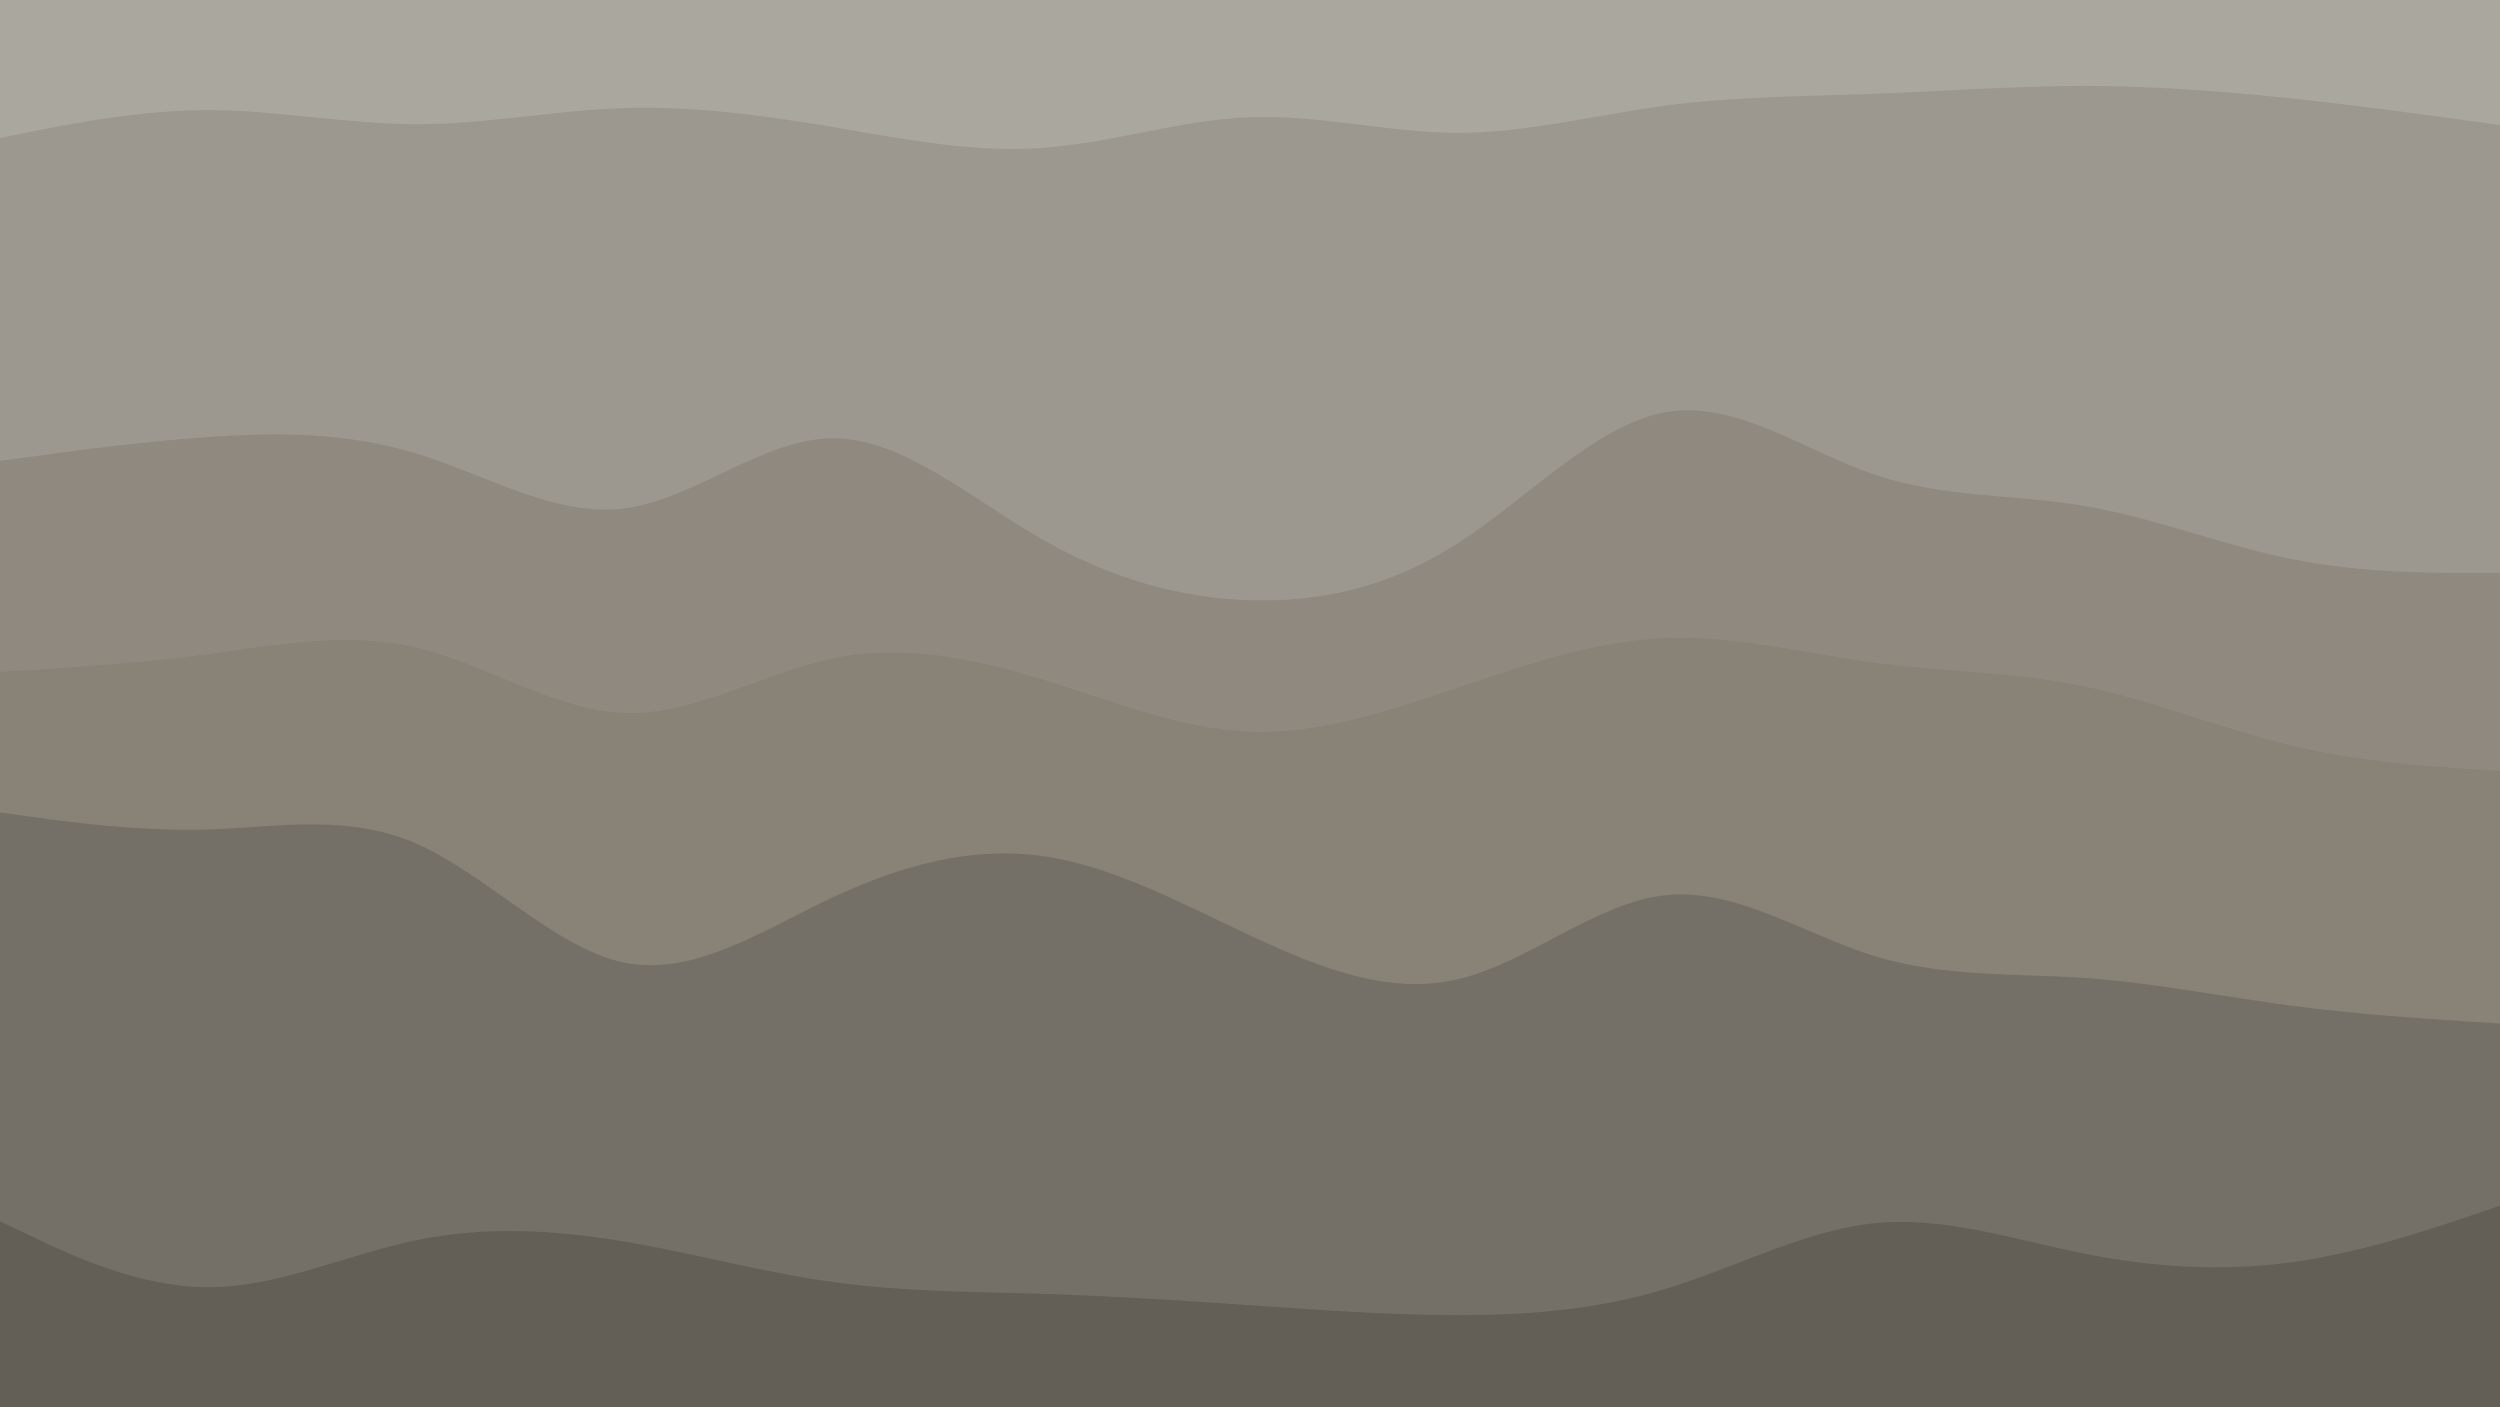
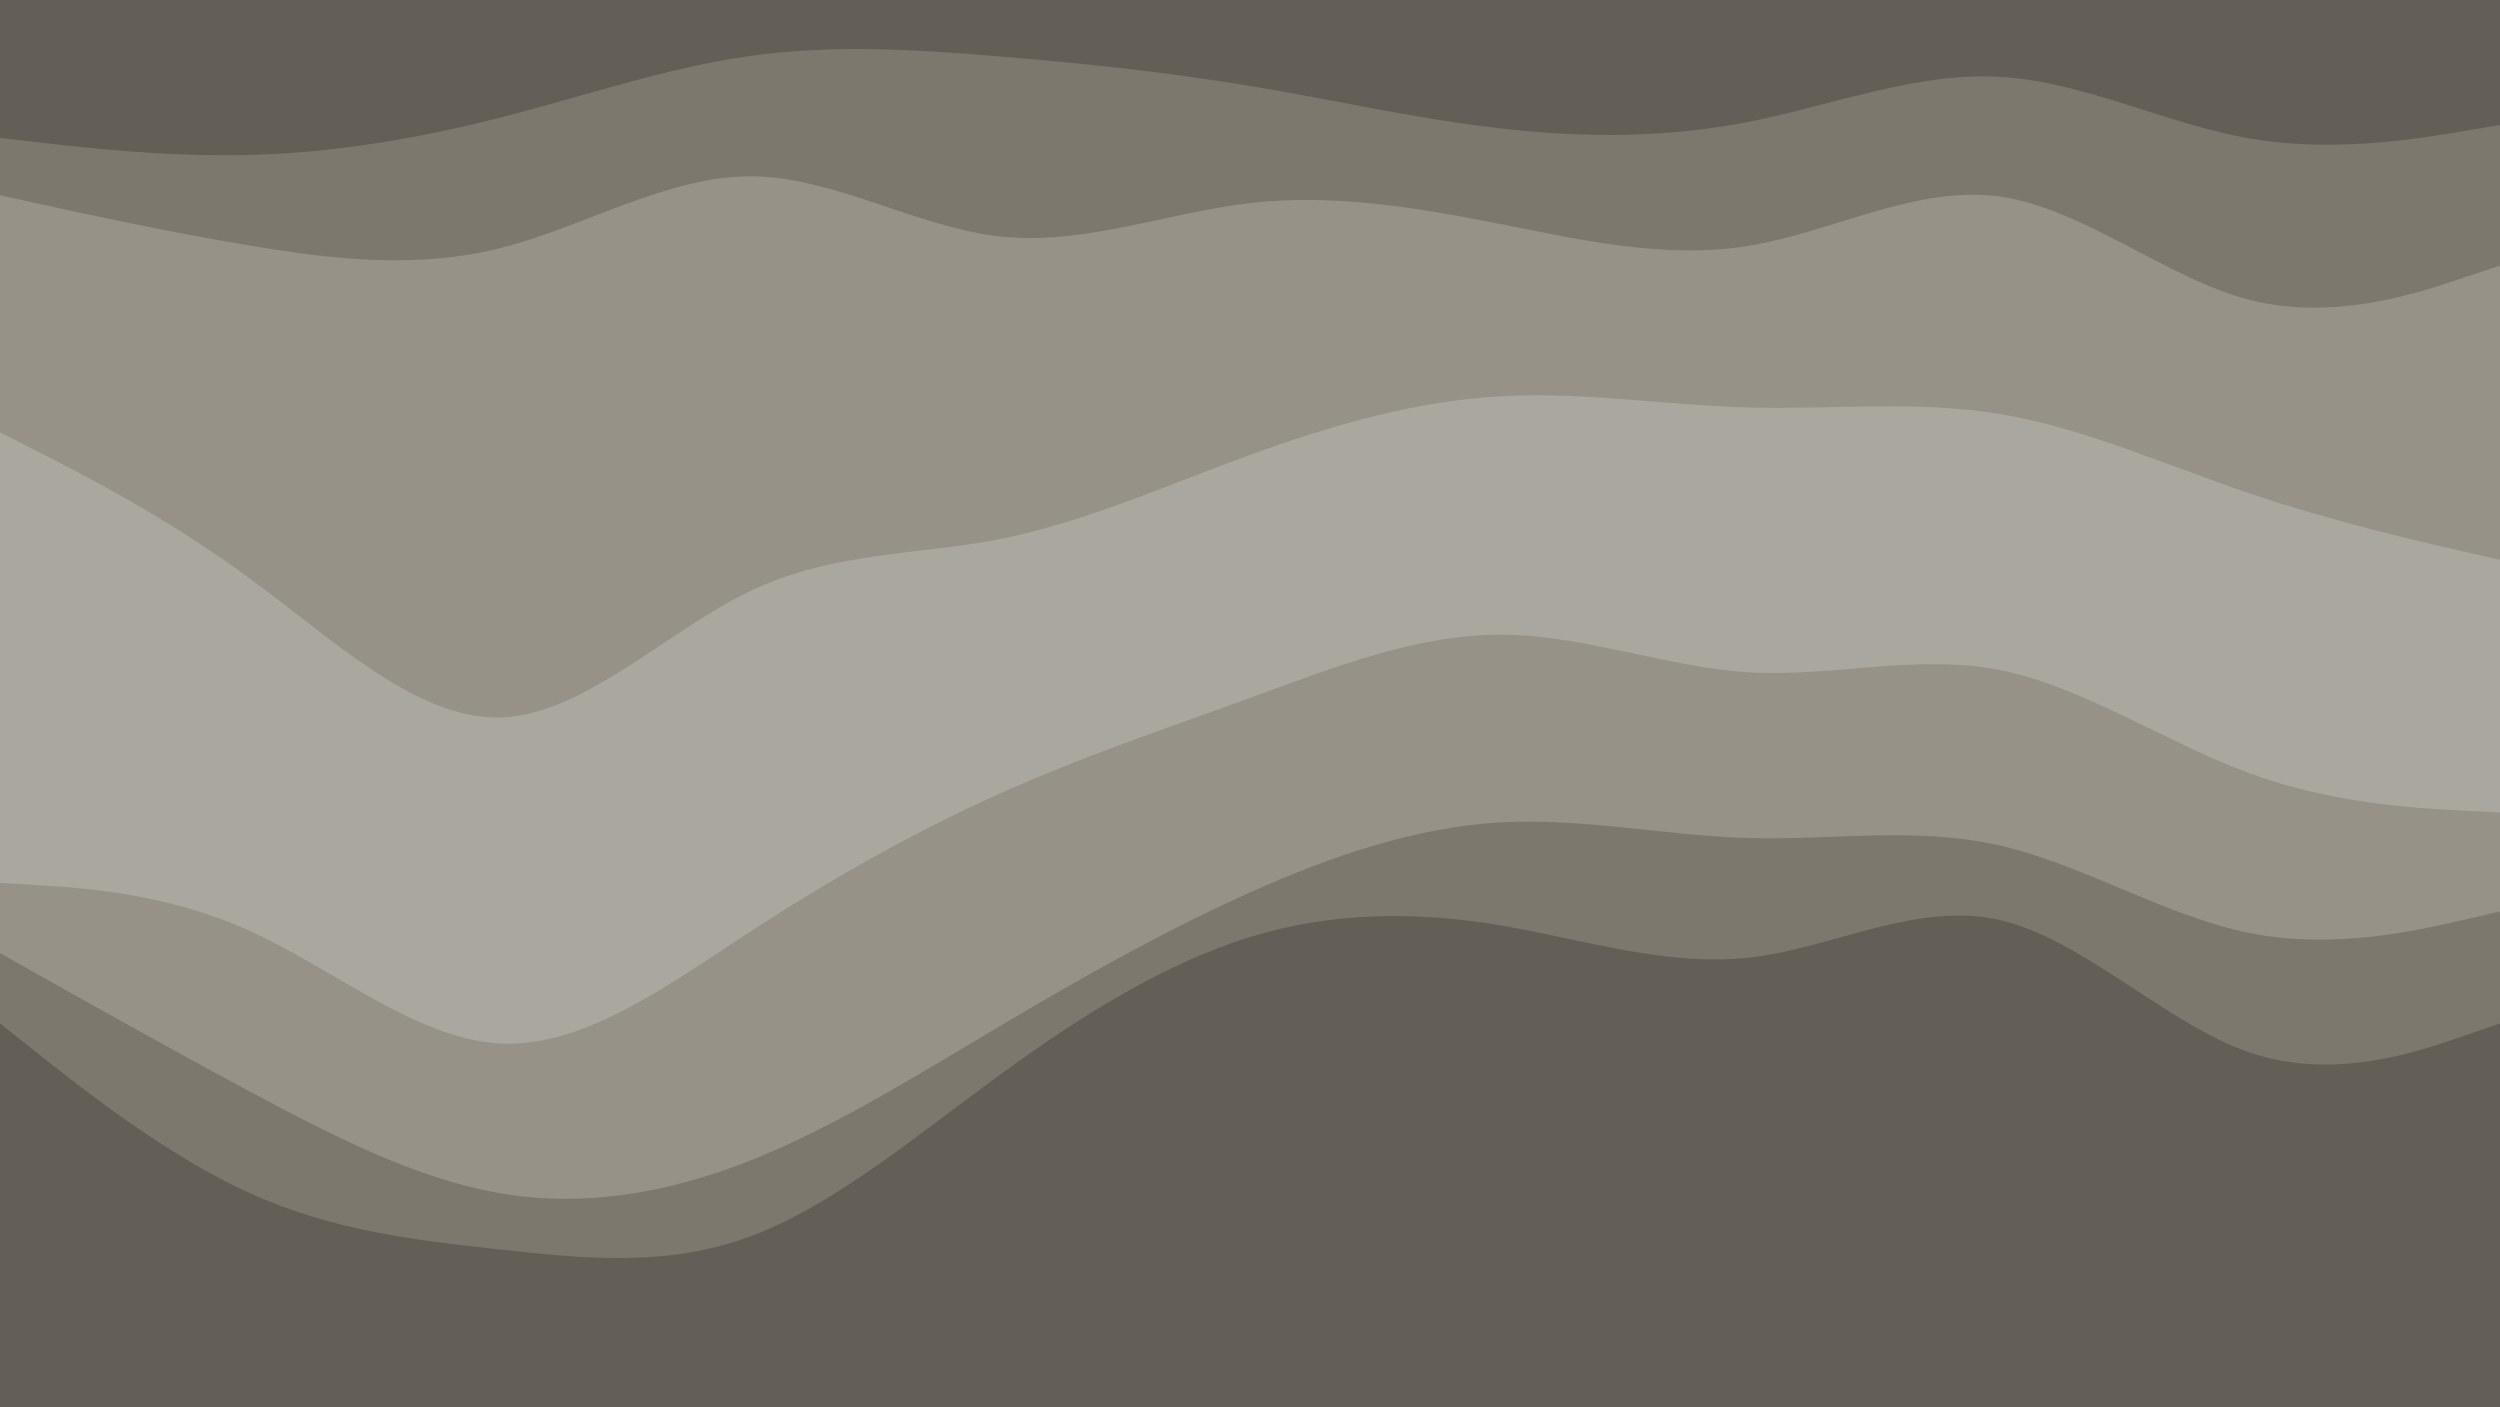
<svg xmlns="http://www.w3.org/2000/svg" id="visual" viewBox="0 0 960 540" width="960" height="540" version="1.1">
-   <path d="M0 55L13.3 52.3C26.7 49.7 53.3 44.3 80 44.3C106.7 44.3 133.3 49.7 160 49.7C186.7 49.7 213.3 44.3 240 43.5C266.7 42.7 293.3 46.3 320 50.8C346.7 55.3 373.3 60.7 400 58.8C426.7 57 453.3 48 480 47C506.7 46 533.3 53 560 53C586.7 53 613.3 46 640 42.5C666.7 39 693.3 39 720 38C746.7 37 773.3 35 800 35C826.7 35 853.3 37 880 39.8C906.7 42.7 933.3 46.3 946.7 48.2L960 50L960 0L946.7 0C933.3 0 906.7 0 880 0C853.3 0 826.7 0 800 0C773.3 0 746.7 0 720 0C693.3 0 666.7 0 640 0C613.3 0 586.7 0 560 0C533.3 0 506.7 0 480 0C453.3 0 426.7 0 400 0C373.3 0 346.7 0 320 0C293.3 0 266.7 0 240 0C213.3 0 186.7 0 160 0C133.3 0 106.7 0 80 0C53.3 0 26.7 0 13.3 0L0 0Z" fill="#AAA79F" />
-   <path d="M0 179L13.3 177.2C26.7 175.3 53.3 171.7 80 169.8C106.7 168 133.3 168 160 176.2C186.7 184.3 213.3 200.7 240 197.2C266.7 193.7 293.3 170.3 320 170.3C346.7 170.3 373.3 193.7 400 209C426.7 224.3 453.3 231.7 480 232.5C506.7 233.3 533.3 227.7 560 210.5C586.7 193.3 613.3 164.7 640 160.2C666.7 155.7 693.3 175.3 720 184.3C746.7 193.3 773.3 191.7 800 196.2C826.7 200.7 853.3 211.3 880 216.7C906.7 222 933.3 222 946.7 222L960 222L960 48L946.7 46.2C933.3 44.3 906.7 40.7 880 37.8C853.3 35 826.7 33 800 33C773.3 33 746.7 35 720 36C693.3 37 666.7 37 640 40.5C613.3 44 586.7 51 560 51C533.3 51 506.7 44 480 45C453.3 46 426.7 55 400 56.8C373.3 58.7 346.7 53.3 320 48.8C293.3 44.3 266.7 40.7 240 41.5C213.3 42.3 186.7 47.7 160 47.7C133.3 47.7 106.7 42.3 80 42.3C53.3 42.3 26.7 47.7 13.3 50.3L0 53Z" fill="#9C988F" />
-   <path d="M0 260L13.3 259.2C26.7 258.3 53.3 256.7 80 253.2C106.7 249.7 133.3 244.3 160 250.7C186.7 257 213.3 275 240 275.8C266.7 276.7 293.3 260.3 320 254.8C346.7 249.3 373.3 254.7 400 262.8C426.7 271 453.3 282 480 283C506.7 284 533.3 275 560 266C586.7 257 613.3 248 640 247C666.7 246 693.3 253 720 256.5C746.7 260 773.3 260 800 265.5C826.7 271 853.3 282 880 288.3C906.7 294.7 933.3 296.3 946.7 297.2L960 298L960 220L946.7 220C933.3 220 906.7 220 880 214.7C853.3 209.3 826.7 198.7 800 194.2C773.3 189.7 746.7 191.3 720 182.3C693.3 173.3 666.7 153.7 640 158.2C613.3 162.7 586.7 191.3 560 208.5C533.3 225.7 506.7 231.3 480 230.5C453.3 229.7 426.7 222.3 400 207C373.3 191.7 346.7 168.3 320 168.3C293.3 168.3 266.7 191.7 240 195.2C213.3 198.7 186.7 182.3 160 174.2C133.3 166 106.7 166 80 167.8C53.3 169.7 26.7 173.3 13.3 175.2L0 177Z" fill="#8F897F" />
-   <path d="M0 314L13.3 315.8C26.7 317.7 53.3 321.3 80 320.5C106.7 319.7 133.3 314.3 160 326C186.7 337.7 213.3 366.3 240 371.7C266.7 377 293.3 359 320 346.5C346.7 334 373.3 327 400 330.7C426.7 334.3 453.3 348.7 480 361.2C506.7 373.7 533.3 384.3 560 378C586.7 371.7 613.3 348.3 640 345.7C666.7 343 693.3 361 720 369.2C746.7 377.3 773.3 375.7 800 377.5C826.7 379.3 853.3 384.7 880 388.2C906.7 391.7 933.3 393.3 946.7 394.2L960 395L960 296L946.7 295.2C933.3 294.3 906.7 292.7 880 286.3C853.3 280 826.7 269 800 263.5C773.3 258 746.7 258 720 254.5C693.3 251 666.7 244 640 245C613.3 246 586.7 255 560 264C533.3 273 506.7 282 480 281C453.3 280 426.7 269 400 260.8C373.3 252.7 346.7 247.3 320 252.8C293.3 258.3 266.7 274.7 240 273.8C213.3 273 186.7 255 160 248.7C133.3 242.3 106.7 247.7 80 251.2C53.3 254.7 26.7 256.3 13.3 257.2L0 258Z" fill="#888277" />
-   <path d="M0 471L13.3 477.3C26.7 483.7 53.3 496.3 80 496.3C106.7 496.3 133.3 483.7 160 478.2C186.7 472.7 213.3 474.3 240 478.8C266.7 483.3 293.3 490.7 320 494.3C346.7 498 373.3 498 400 498.8C426.7 499.7 453.3 501.3 480 503.2C506.7 505 533.3 507 560 507C586.7 507 613.3 505 640 496.8C666.7 488.7 693.3 474.3 720 471.7C746.7 469 773.3 478 800 483.3C826.7 488.7 853.3 490.3 880 486.7C906.7 483 933.3 474 946.7 469.5L960 465L960 393L946.7 392.2C933.3 391.3 906.7 389.7 880 386.2C853.3 382.7 826.7 377.3 800 375.5C773.3 373.7 746.7 375.3 720 367.2C693.3 359 666.7 341 640 343.7C613.3 346.3 586.7 369.7 560 376C533.3 382.3 506.7 371.7 480 359.2C453.3 346.7 426.7 332.3 400 328.7C373.3 325 346.7 332 320 344.5C293.3 357 266.7 375 240 369.7C213.3 364.3 186.7 335.7 160 324C133.3 312.3 106.7 317.7 80 318.5C53.3 319.3 26.7 315.7 13.3 313.8L0 312Z" fill="#757067" />
-   <path d="M0 541L13.3 541C26.7 541 53.3 541 80 541C106.7 541 133.3 541 160 541C186.7 541 213.3 541 240 541C266.7 541 293.3 541 320 541C346.7 541 373.3 541 400 541C426.7 541 453.3 541 480 541C506.7 541 533.3 541 560 541C586.7 541 613.3 541 640 541C666.7 541 693.3 541 720 541C746.7 541 773.3 541 800 541C826.7 541 853.3 541 880 541C906.7 541 933.3 541 946.7 541L960 541L960 463L946.7 467.5C933.3 472 906.7 481 880 484.7C853.3 488.3 826.7 486.7 800 481.3C773.3 476 746.7 467 720 469.7C693.3 472.3 666.7 486.7 640 494.8C613.3 503 586.7 505 560 505C533.3 505 506.7 503 480 501.2C453.3 499.3 426.7 497.7 400 496.8C373.3 496 346.7 496 320 492.3C293.3 488.7 266.7 481.3 240 476.8C213.3 472.3 186.7 470.7 160 476.2C133.3 481.7 106.7 494.3 80 494.3C53.3 494.3 26.7 481.7 13.3 475.3L0 469Z" fill="#635F57" />
+   <path d="M0 55L16 56.8C32 58.7 64 62.3 96 61.5C128 60.7 160 55.3 192 47.2C224 39 256 28 288 23.5C320 19 352 21 384 23.7C416 26.3 448 29.7 480 35C512 40.3 544 47.7 576 51.3C608 55 640 55 672 48.7C704 42.3 736 29.7 768 31.5C800 33.3 832 49.7 864 55.2C896 60.7 928 55.3 944 52.7L960 50L960 0L944 0C928 0 896 0 864 0C832 0 800 0 768 0C736 0 704 0 672 0C640 0 608 0 576 0C544 0 512 0 480 0C448 0 416 0 384 0C352 0 320 0 288 0C256 0 224 0 192 0C160 0 128 0 96 0C64 0 32 0 16 0L0 0Z" fill="#635f57" />
+   <path d="M0 77L16 80.5C32 84 64 91 96 96.3C128 101.7 160 105.3 192 97.3C224 89.3 256 69.7 288 69.7C320 69.7 352 89.3 384 92.8C416 96.3 448 83.7 480 80C512 76.3 544 81.7 576 88C608 94.3 640 101.7 672 96.3C704 91 736 73 768 77.5C800 82 832 109 864 117.2C896 125.3 928 114.7 944 109.3L960 104L960 48L944 50.7C928 53.3 896 58.7 864 53.2C832 47.7 800 31.3 768 29.5C736 27.7 704 40.3 672 46.7C640 53 608 53 576 49.3C544 45.7 512 38.3 480 33C448 27.7 416 24.3 384 21.7C352 19 320 17 288 21.5C256 26 224 37 192 45.2C160 53.3 128 58.7 96 59.5C64 60.3 32 56.7 16 54.8L0 53Z" fill="#7d786e" />
+   <path d="M0 168L16 176.2C32 184.3 64 200.7 96 224.2C128 247.7 160 278.3 192 277.5C224 276.7 256 244.3 288 229C320 213.7 352 215.3 384 209C416 202.7 448 188.3 480 176.7C512 165 544 156 576 154.2C608 152.3 640 157.7 672 158.5C704 159.3 736 155.7 768 161C800 166.3 832 180.7 864 191.5C896 202.3 928 209.7 944 213.3L960 217L960 102L944 107.3C928 112.7 896 123.3 864 115.2C832 107 800 80 768 75.5C736 71 704 89 672 94.3C640 99.7 608 92.3 576 86C544 79.7 512 74.3 480 78C448 81.7 416 94.3 384 90.8C352 87.3 320 67.7 288 67.7C256 67.7 224 87.3 192 95.3C160 103.3 128 99.7 96 94.3C64 89 32 82 16 78.5L0 75Z" fill="#969288" />
+   <path d="M0 309L16 309.8C32 310.7 64 312.3 96 324C128 335.7 160 357.3 192 356.5C224 355.7 256 332.3 288 316.2C320 300 352 291 384 278.3C416 265.7 448 249.3 480 232.2C512 215 544 197 576 193.5C608 190 640 201 672 204.7C704 208.3 736 204.7 768 216.3C800 228 832 255 864 271.2C896 287.3 928 292.7 944 295.3L960 298L960 215L944 211.3C928 207.7 896 200.3 864 189.5C832 178.7 800 164.3 768 159C736 153.7 704 157.3 672 156.5C640 155.7 608 150.3 576 152.2C544 154 512 163 480 174.7C448 186.3 416 200.7 384 207C352 213.3 320 211.7 288 227C256 242.3 224 274.7 192 275.5C160 276.3 128 245.7 96 222.2C64 198.7 32 182.3 16 174.2L0 166Z" fill="#aaa79f" />
+   <path d="M0 341L16 342C32 343 64 345 96 359.5C128 374 160 401 192 402.7C224 404.3 256 380.7 288 359.8C320 339 352 321 384 306.7C416 292.3 448 281.7 480 270C512 258.3 544 245.7 576 245.7C608 245.7 640 258.3 672 260.2C704 262 736 253 768 259.3C800 265.7 832 287.3 864 299C896 310.7 928 312.3 944 313.2L960 314L960 296L944 293.3C928 290.7 896 285.3 864 269.2C832 253 800 226 768 214.3C736 202.7 704 206.3 672 202.7C640 199 608 188 576 191.5C544 195 512 213 480 230.2C448 247.3 416 263.7 384 276.3C352 289 320 298 288 314.2C256 330.3 224 353.7 192 354.5C160 355.3 128 333.7 96 322C64 310.3 32 308.7 16 307.8L0 307Z" fill="#aaa79f" />
+   <path d="M0 368L16 377C32 386 64 404 96 421.2C128 438.3 160 454.7 192 460.2C224 465.7 256 460.3 288 447.7C320 435 352 415 384 396C416 377 448 359 480 344.7C512 330.3 544 319.7 576 317.8C608 316 640 323 672 323.8C704 324.7 736 319.3 768 326.7C800 334 832 354 864 360.3C896 366.7 928 359.3 944 355.7L960 352L960 312L944 311.2C928 310.3 896 308.7 864 297C832 285.3 800 263.7 768 257.3C736 251 704 260 672 258.2C640 256.3 608 243.7 576 243.7C544 243.7 512 256.3 480 268C448 279.7 416 290.3 384 304.7C352 319 320 337 288 357.8C256 378.7 224 402.3 192 400.7C160 399 128 372 96 357.5C64 343 32 341 16 340L0 339Z" fill="#969288" />
+   <path d="M0 395L16 407.7C32 420.3 64 445.7 96 460.2C128 474.7 160 478.3 192 481.8C224 485.3 256 488.7 288 476.8C320 465 352 438 384 414.7C416 391.3 448 371.7 480 361.8C512 352 544 352 576 357.3C608 362.7 640 373.3 672 369.7C704 366 736 348 768 355.3C800 362.7 832 395.3 864 406.2C896 417 928 406 944 400.5L960 395L960 350L944 353.7C928 357.3 896 364.7 864 358.3C832 352 800 332 768 324.7C736 317.3 704 322.7 672 321.8C640 321 608 314 576 315.8C544 317.7 512 328.3 480 342.7C448 357 416 375 384 394C352 413 320 433 288 445.7C256 458.3 224 463.7 192 458.2C160 452.7 128 436.3 96 419.2C64 402 32 384 16 375L0 366Z" fill="#7d786e" />
+   <path d="M0 541L16 541C32 541 64 541 96 541C128 541 160 541 192 541C224 541 256 541 288 541C320 541 352 541 384 541C416 541 448 541 480 541C512 541 544 541 576 541C608 541 640 541 672 541C704 541 736 541 768 541C800 541 832 541 864 541C896 541 928 541 944 541L960 541L960 393L944 398.5C928 404 896 415 864 404.2C832 393.3 800 360.7 768 353.3C736 346 704 364 672 367.7C640 371.3 608 360.7 576 355.3C544 350 512 350 480 359.8C448 369.7 416 389.3 384 412.7C352 436 320 463 288 474.8C256 486.7 224 483.3 192 479.8C160 476.3 128 472.7 96 458.2C64 443.7 32 418.3 16 405.7L0 393Z" fill="#635f57" />
</svg>
